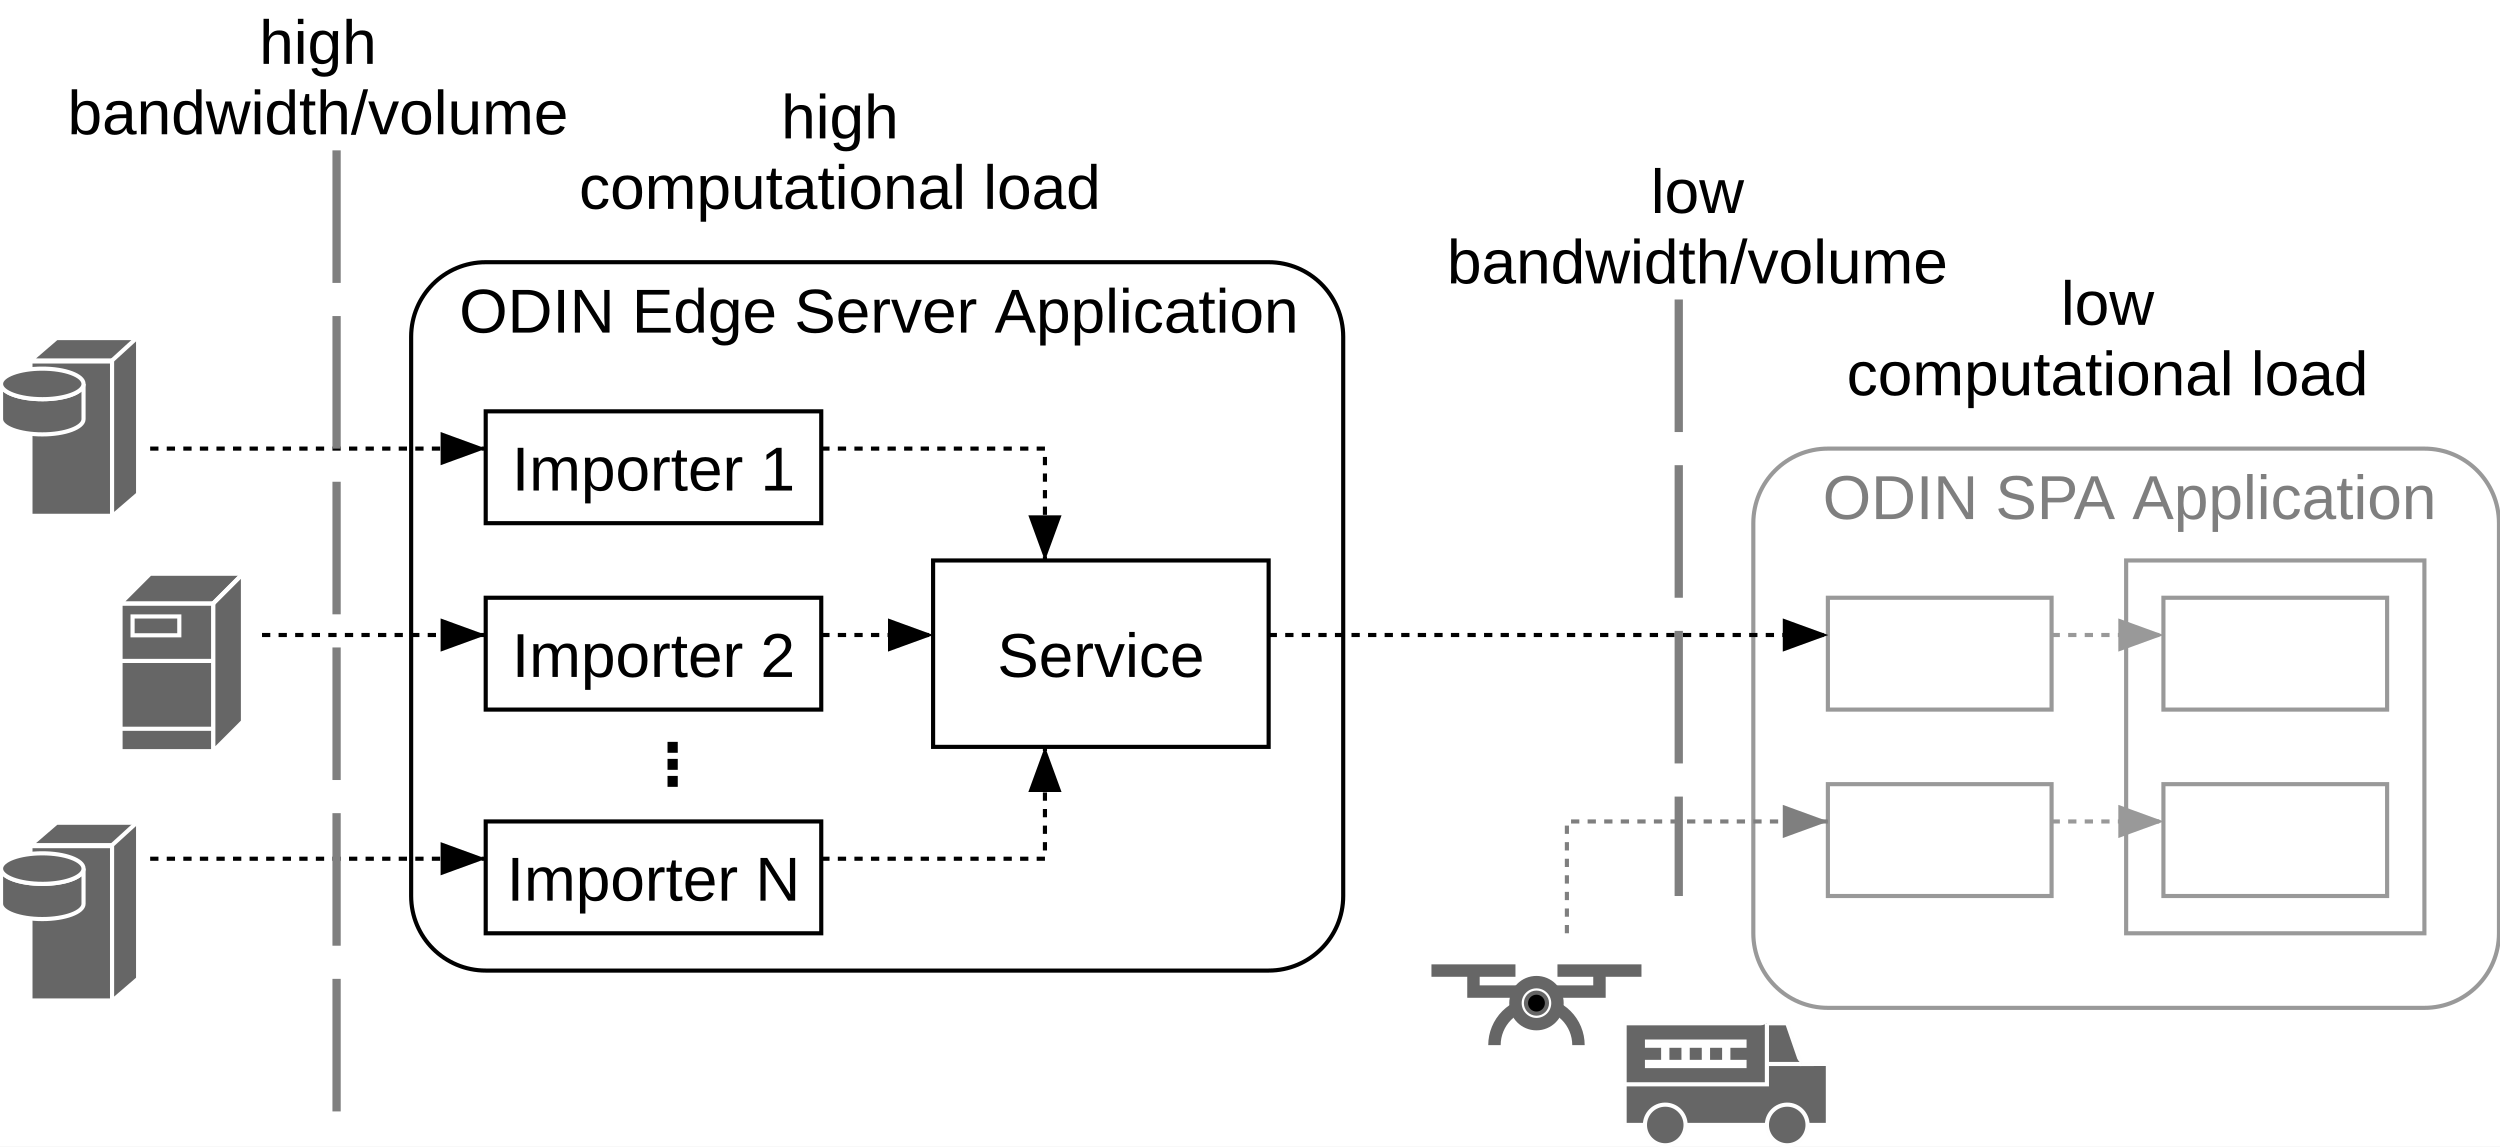
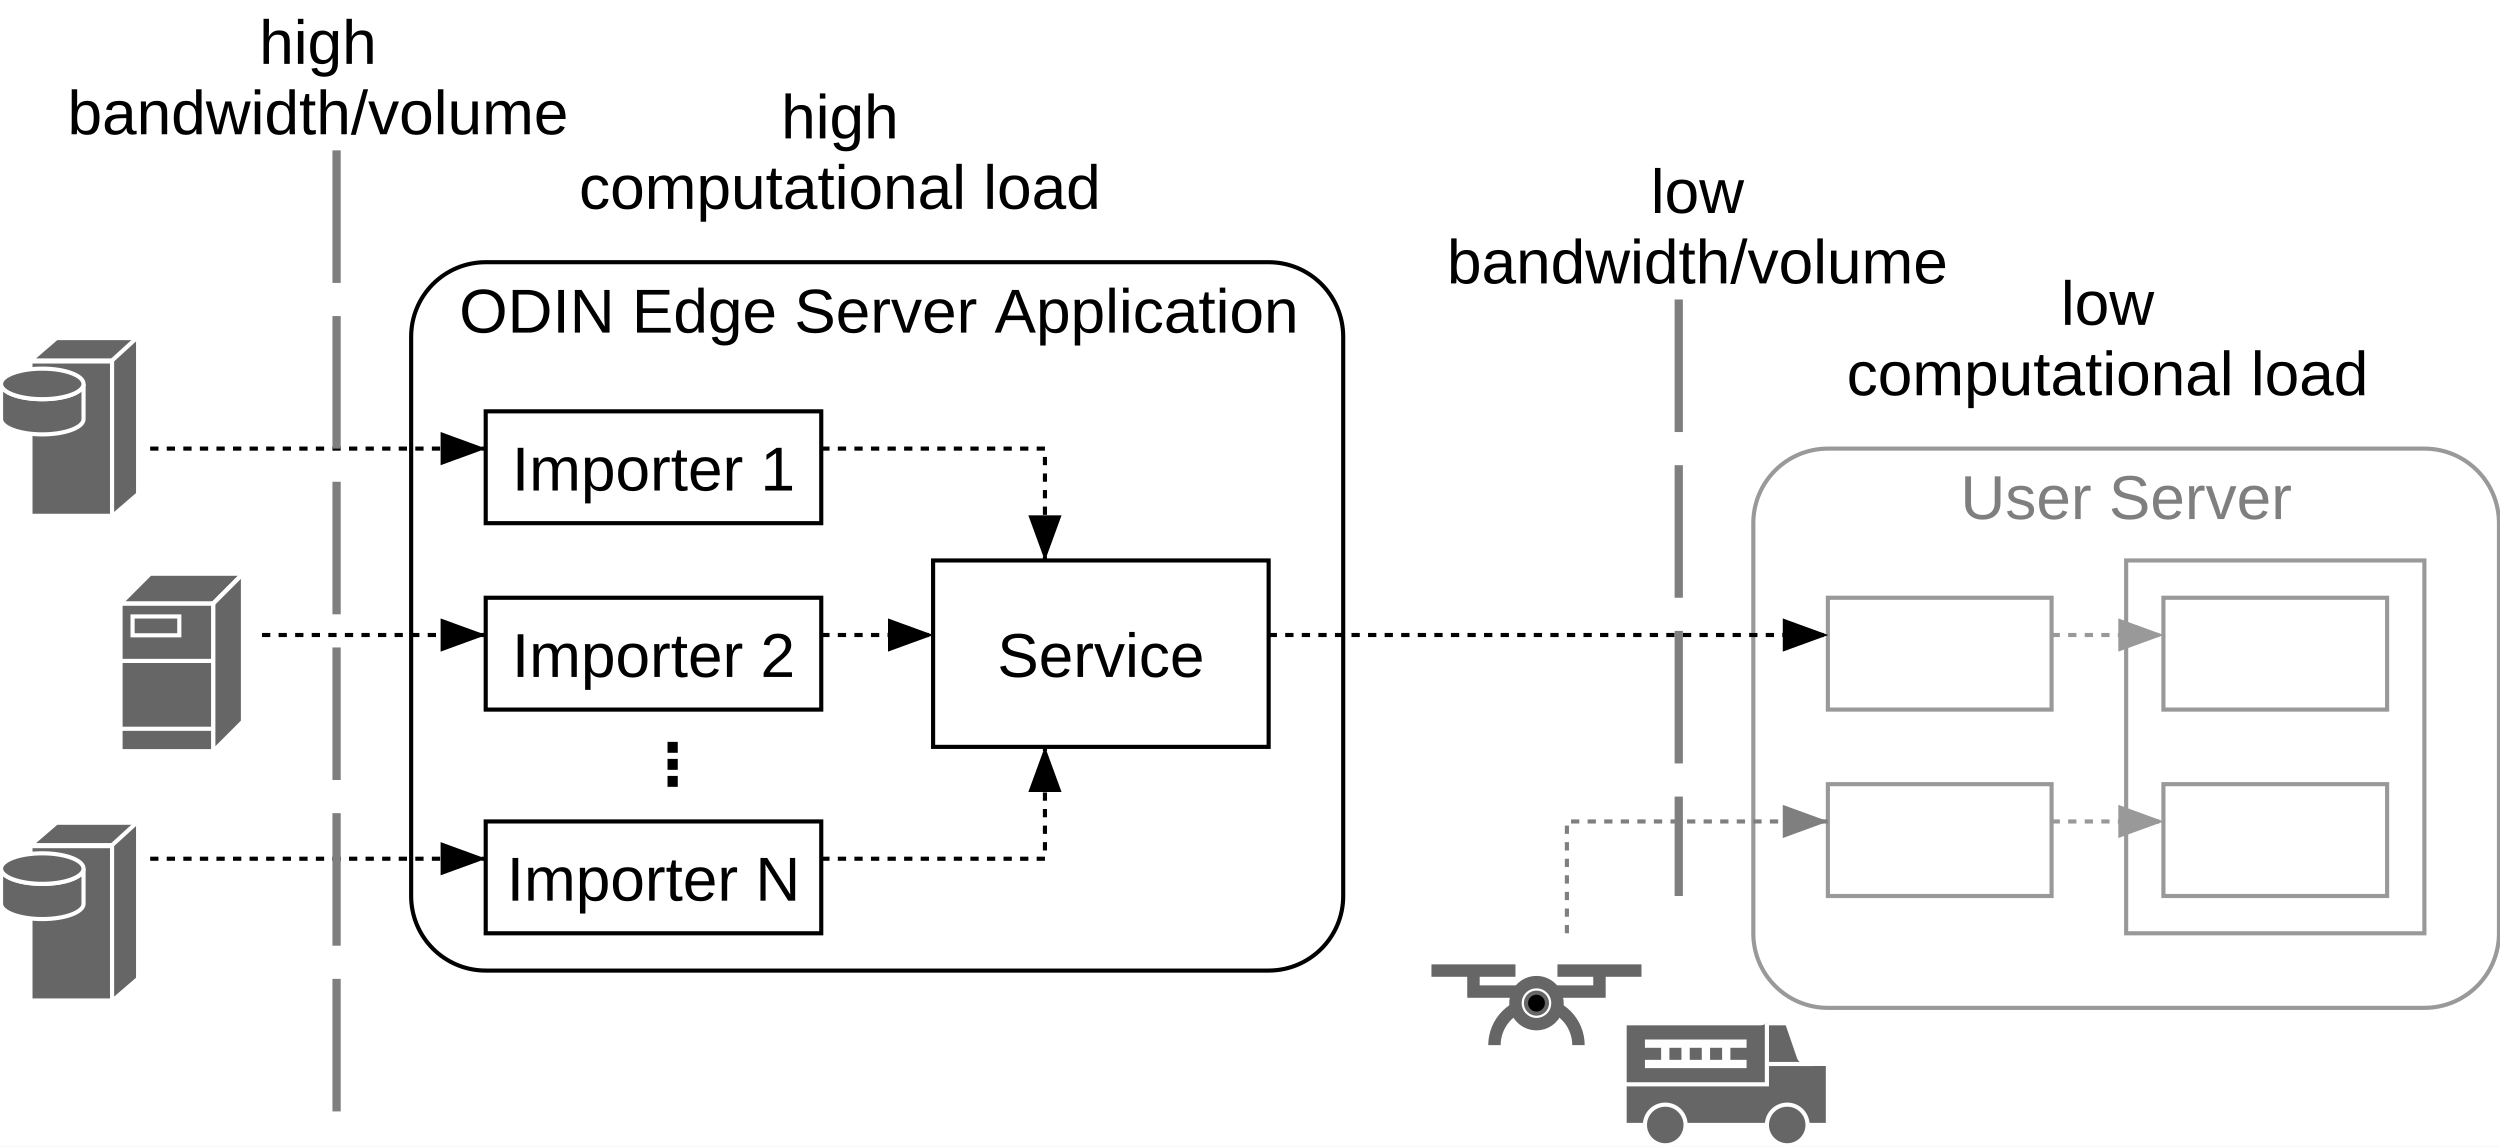
<svg xmlns="http://www.w3.org/2000/svg" viewBox="0 0 604 277" width="100%" height="100%" version="1.1">
  <defs>
    <clipPath id="clip_0">
      <path d="M 0 0 l 604,0 l 0,277 l -604,0 z M187.5 126 C187.5 125.175 188.175 124.5 189 124.5 C189.825 124.5 190.5 125.175 190.5 126 C190.5 126.825 189.825 127.5 189 127.5 C188.175 127.5 187.5 126.825 187.5 126 Z " clip-rule="nonzero" />
    </clipPath>
    <clipPath id="clip_1">
      <path d="M 0 0 l 604,0 l 0,277 l -604,0 z M187.5 171 C187.5 170.175 188.175 169.5 189 169.5 C189.825 169.5 190.5 170.175 190.5 171 C190.5 171.825 189.825 172.5 189 172.5 C188.175 172.5 187.5 171.825 187.5 171 Z " clip-rule="nonzero" />
    </clipPath>
    <clipPath id="clip_2">
      <path d="M 0 0 l 604,0 l 0,277 l -604,0 z M187.5 225 C187.5 224.175 188.175 223.5 189 223.5 C189.825 223.5 190.5 224.175 190.5 225 C190.5 225.825 189.825 226.5 189 226.5 C188.175 226.5 187.5 225.825 187.5 225 Z " clip-rule="nonzero" />
    </clipPath>
    <clipPath id="clip_3">
      <path d="M 0 0 l 604,0 l 0,277 l -604,0 z M295.5 171 C295.5 170.175 296.175 169.5 297 169.5 C297.825 169.5 298.5 170.175 298.5 171 C298.5 171.825 297.825 172.5 297 172.5 C296.175 172.5 295.5 171.825 295.5 171 Z " clip-rule="nonzero" />
    </clipPath>
    <clipPath id="clip_4">
      <path d="M 0 0 l 604,0 l 0,277 l -604,0 z M322.5 153 C322.5 152.175 323.175 151.5 324 151.5 C324.825 151.5 325.5 152.175 325.5 153 C325.5 153.825 324.825 154.5 324 154.5 C323.175 154.5 322.5 153.825 322.5 153 Z " clip-rule="nonzero" />
    </clipPath>
    <clipPath id="clip_5">
      <path d="M 0 0 l 604,0 l 0,277 l -604,0 z M322.5 198 C322.5 197.175 323.175 196.5 324 196.5 C324.825 196.5 325.5 197.175 325.5 198 C325.5 198.825 324.825 199.5 324 199.5 C323.175 199.5 322.5 198.825 322.5 198 Z " clip-rule="nonzero" />
    </clipPath>
    <clipPath id="clip_6">
      <path d="M 0 0 l 604,0 l 0,277 l -604,0 z M511.5 171 C511.5 170.175 512.175 169.5 513 169.5 C513.825 169.5 514.5 170.175 514.5 171 C514.5 171.825 513.825 172.5 513 172.5 C512.175 172.5 511.5 171.825 511.5 171 Z " clip-rule="nonzero" />
    </clipPath>
    <clipPath id="clip_7">
      <path d="M 0 0 l 604,0 l 0,277 l -604,0 z M511.5 216 C511.5 215.175 512.175 214.5 513 214.5 C513.825 214.5 514.5 215.175 514.5 216 C514.5 216.825 513.825 217.5 513 217.5 C512.175 217.5 511.5 216.825 511.5 216 Z " clip-rule="nonzero" />
    </clipPath>
    <clipPath id="clip_8">
      <path d="M 0 0 l 604,0 l 0,277 l -604,0 z M592.5 171 C592.5 170.175 593.175 169.5 594 169.5 C594.825 169.5 595.5 170.175 595.5 171 C595.5 171.825 594.825 172.5 594 172.5 C593.175 172.5 592.5 171.825 592.5 171 Z " clip-rule="nonzero" />
    </clipPath>
    <clipPath id="clip_9">
      <path d="M 0 0 l 604,0 l 0,277 l -604,0 z M592.5 216 C592.5 215.175 593.175 214.5 594 214.5 C594.825 214.5 595.5 215.175 595.5 216 C595.5 216.825 594.825 217.5 594 217.5 C593.175 217.5 592.5 216.825 592.5 216 Z " clip-rule="nonzero" />
    </clipPath>
  </defs>
  <rect x="0" y="0" width="604" height="277" fill="#FFFFFF" fill-opacity="1" />
  <rect x="495" y="126" width="180" height="135" rx="18" ry="18" fill="none" stroke="#999999" stroke-width="1" stroke-linecap="butt" stroke-linejoin="miter" stroke-dasharray="" transform="matrix(1.000829 0 0 1.000829 -71.80944 -17.71895)" />
-   <text x="511.769" y="143" font-size="15" fill="#7F7F7F" fill-opacity="1" font-family="Arial" font-weight="normal" font-style="normal" transform="matrix(1.000829 0 0 1.000829 -71.80944 -17.71895)">ODIN SPA Application</text>
+   <text x="544.991" y="143" font-size="15" fill="#7F7F7F" fill-opacity="1" font-family="Arial" font-weight="normal" font-style="normal" transform="matrix(1.000829 0 0 1.000829 -71.80944 -17.71895)">User Server</text>
  <rect x="171" y="81" width="225" height="171" rx="18" ry="18" fill="none" stroke="#000000" stroke-width="1" stroke-linecap="butt" stroke-linejoin="miter" stroke-dasharray="" transform="matrix(1.000829 0 0 1.000829 -71.80944 -17.71895)" />
  <text x="182.616" y="98" font-size="15" fill="#000000" fill-opacity="1" font-family="Arial" font-weight="normal" font-style="normal" transform="matrix(1.000829 0 0 1.000829 -71.80944 -17.71895)">ODIN Edge Server Application</text>
  <path d="M123.245 163.349 L100.846 163.349 L100.846 199.037 L123.245 199.037" fill="#666666" fill-opacity="1" transform="matrix(1.000829 0 0 1.000829 -71.80944 -17.71895)" />
  <path d="M123.245 163.349 L100.846 163.349 L100.846 199.037 L123.245 199.037" fill="none" stroke="#FFFFFF" stroke-width="1" stroke-linecap="butt" stroke-linejoin="miter" stroke-dasharray="" transform="matrix(1.000829 0 0 1.000829 -71.80944 -17.71895)" />
  <path d="M123.245 163.349 L100.846 163.349 L100.846 199.037 L123.245 199.037" fill="#666666" fill-opacity="1" transform="matrix(1.000829 0 0 1.000829 -71.80944 -17.71895)" />
  <path d="M123.245 163.349 L100.846 163.349 L100.846 199.037 L123.245 199.037" fill="none" stroke="#FFFFFF" stroke-width="1" stroke-linecap="butt" stroke-linejoin="miter" stroke-dasharray="" transform="matrix(1.000829 0 0 1.000829 -71.80944 -17.71895)" />
  <path d="M123.245 199.037 L130.399 191.878 L130.399 156.195 L107.999 156.195 L100.846 163.349 L123.245 163.349 Z " fill="#666666" fill-opacity="1" transform="matrix(1.000829 0 0 1.000829 -71.80944 -17.71895)" />
  <path d="M123.245 199.037 L130.399 191.878 L130.399 156.195 L107.999 156.195 L100.846 163.349 L123.245 163.349 Z " fill="none" stroke="#FFFFFF" stroke-width="1" stroke-linecap="butt" stroke-linejoin="miter" stroke-dasharray="" transform="matrix(1.000829 0 0 1.000829 -71.80944 -17.71895)" />
  <path d="M123.245 199.037 L130.399 191.878 L130.399 156.195 L107.999 156.195 L100.846 163.349 L123.245 163.349 Z " fill="#666666" fill-opacity="1" transform="matrix(1.000829 0 0 1.000829 -71.80944 -17.71895)" />
  <path d="M123.245 199.037 L130.399 191.878 L130.399 156.195 L107.999 156.195 L100.846 163.349 L123.245 163.349 Z " fill="none" stroke="#FFFFFF" stroke-width="1" stroke-linecap="butt" stroke-linejoin="miter" stroke-dasharray="" transform="matrix(1.000829 0 0 1.000829 -71.80944 -17.71895)" />
  <line x1="123.245" y1="163.349" x2="130.399" y2="156.195" stroke="#FFFFFF" stroke-width="1" stroke-linecap="butt" stroke-linejoin="miter" stroke-dasharray="" transform="matrix(1.000829 0 0 1.000829 -71.80944 -17.71895)" />
  <line x1="123.245" y1="163.349" x2="130.399" y2="156.195" stroke="#FFFFFF" stroke-width="1" stroke-linecap="butt" stroke-linejoin="miter" stroke-dasharray="" transform="matrix(1.000829 0 0 1.000829 -71.80944 -17.71895)" />
  <line x1="101.204" y1="177.253" x2="123.041" y2="177.253" stroke="#FFFFFF" stroke-width="1" stroke-linecap="butt" stroke-linejoin="miter" stroke-dasharray="" transform="matrix(1.000829 0 0 1.000829 -71.80944 -17.71895)" />
  <line x1="101.204" y1="193.629" x2="123.041" y2="193.629" stroke="#FFFFFF" stroke-width="1" stroke-linecap="butt" stroke-linejoin="miter" stroke-dasharray="" transform="matrix(1.000829 0 0 1.000829 -71.80944 -17.71895)" />
  <line x1="106.299" y1="168.882" x2="112.668" y2="168.882" stroke="#FFFFFF" stroke-width="1" stroke-linecap="butt" stroke-linejoin="miter" stroke-dasharray="" transform="matrix(1.000829 0 0 1.000829 -71.80944 -17.71895)" />
  <path d="M103.752 171.066 L115.034 171.066 L115.034 166.517 L103.752 166.517 Z " fill="#666666" fill-opacity="1" transform="matrix(1.000829 0 0 1.000829 -71.80944 -17.71895)" />
  <path d="M103.752 171.066 L115.034 171.066 L115.034 166.517 L103.752 166.517 Z " fill="none" stroke="#FFFFFF" stroke-width="1" stroke-linecap="butt" stroke-linejoin="miter" stroke-dasharray="" transform="matrix(1.000829 0 0 1.000829 -71.80944 -17.71895)" />
  <path d="M98.789 104.96 L79.098 104.96 L79.098 142.225 L98.789 142.225" fill="#666666" fill-opacity="1" transform="matrix(1.000829 0 0 1.000829 -71.80944 -17.71895)" />
  <path d="M98.789 104.96 L79.098 104.96 L79.098 142.225 L98.789 142.225" fill="none" stroke="#FFFFFF" stroke-width="1" stroke-linecap="butt" stroke-linejoin="miter" stroke-dasharray="" transform="matrix(1.000829 0 0 1.000829 -71.80944 -17.71895)" />
  <path d="M98.802 142.371 L105.09 136.958 L105.09 99.307 L85.399 99.307 L79.11 104.72 L98.802 104.72 Z " fill="#666666" fill-opacity="1" transform="matrix(1.000829 0 0 1.000829 -71.80944 -17.71895)" />
  <path d="M98.802 142.371 L105.09 136.958 L105.09 99.307 L85.399 99.307 L79.11 104.72 L98.802 104.72 Z " fill="none" stroke="#FFFFFF" stroke-width="1" stroke-linecap="butt" stroke-linejoin="miter" stroke-dasharray="" transform="matrix(1.000829 0 0 1.000829 -71.80944 -17.71895)" />
  <line x1="98.802" y1="104.72" x2="105.072" y2="99" stroke="#FFFFFF" stroke-width="1" stroke-linecap="butt" stroke-linejoin="miter" stroke-dasharray="" transform="matrix(1.000829 0 0 1.000829 -71.80944 -17.71895)" />
  <path d="M90.721 125.303 L90.721 123.863 L80.803 123.863 L80.803 125.303 Z " fill="#666666" fill-opacity="1" transform="matrix(1.000829 0 0 1.000829 -71.80944 -17.71895)" />
  <path d="M90.721 128.279 L90.721 126.839 L80.803 126.839 L80.803 128.279 Z " fill="#666666" fill-opacity="1" transform="matrix(1.000829 0 0 1.000829 -71.80944 -17.71895)" />
  <path d="M90.721 131.268 L90.721 129.828 L80.803 129.828 L80.803 131.268 Z " fill="#666666" fill-opacity="1" transform="matrix(1.000829 0 0 1.000829 -71.80944 -17.71895)" />
  <path d="M80.803 131.268 L90.721 131.268 L90.721 129.828 L80.803 129.828 Z " fill="#666666" fill-opacity="1" transform="matrix(1.000829 0 0 1.000829 -71.80944 -17.71895)" />
  <path d="M80.803 131.268 L90.721 131.268 L90.721 129.828 L80.803 129.828 Z " fill="none" transform="matrix(1.000829 0 0 1.000829 -71.80944 -17.71895)" />
  <path d="M90.721 134.253 L90.721 132.813 L80.803 132.813 L80.803 134.253 Z " fill="#666666" fill-opacity="1" transform="matrix(1.000829 0 0 1.000829 -71.80944 -17.71895)" />
  <path d="M80.803 134.253 L90.721 134.253 L90.721 132.813 L80.803 132.813 Z " fill="#666666" fill-opacity="1" transform="matrix(1.000829 0 0 1.000829 -71.80944 -17.71895)" />
  <path d="M80.803 134.253 L90.721 134.253 L90.721 132.813 L80.803 132.813 Z " fill="none" transform="matrix(1.000829 0 0 1.000829 -71.80944 -17.71895)" />
  <path d="M90.721 137.236 L90.721 135.797 L80.803 135.797 L80.803 137.236 Z " fill="#666666" fill-opacity="1" transform="matrix(1.000829 0 0 1.000829 -71.80944 -17.71895)" />
  <path d="M90.721 140.221 L90.721 138.781 L80.803 138.781 L80.803 140.221 Z " fill="#666666" fill-opacity="1" transform="matrix(1.000829 0 0 1.000829 -71.80944 -17.71895)" />
  <path d="M80.803 128.17 L90.721 128.17 L90.721 126.73 L80.803 126.73 Z " fill="#666666" fill-opacity="1" transform="matrix(1.000829 0 0 1.000829 -71.80944 -17.71895)" />
  <path d="M80.803 128.17 L90.721 128.17 L90.721 126.73 L80.803 126.73 Z " fill="none" transform="matrix(1.000829 0 0 1.000829 -71.80944 -17.71895)" />
  <path d="M91.916 110.382 L91.903 110.571 L91.865 110.759 L91.801 110.944 L91.714 111.124 L91.602 111.303 L91.468 111.477 L91.311 111.649 L91.133 111.817 L90.933 111.979 L90.713 112.139 L90.474 112.293 L90.215 112.442 L89.938 112.587 L89.642 112.726 L89.328 112.859 L88.998 112.987 L88.653 113.109 L88.292 113.225 L87.916 113.334 L87.525 113.438 L87.121 113.533 L86.704 113.622 L86.275 113.703 L85.834 113.777 L85.382 113.844 L84.919 113.901 L84.446 113.951 L83.964 113.992 L83.474 114.024 L82.976 114.047 L82.47 114.061 L81.958 114.066 C76.459 114.066 72 112.417 72 110.382 L72 118.88 C72 120.91 76.459 122.565 81.958 122.565 C87.456 122.565 91.916 120.91 91.916 118.88 Z " fill="#666666" fill-opacity="1" transform="matrix(1.000829 0 0 1.000829 -71.80944 -17.71895)" />
  <path d="M91.916 110.382 L91.903 110.571 L91.865 110.759 L91.801 110.944 L91.714 111.124 L91.602 111.303 L91.468 111.477 L91.311 111.649 L91.133 111.817 L90.933 111.979 L90.713 112.139 L90.474 112.293 L90.215 112.442 L89.938 112.587 L89.642 112.726 L89.328 112.859 L88.998 112.987 L88.653 113.109 L88.292 113.225 L87.916 113.334 L87.525 113.438 L87.121 113.533 L86.704 113.622 L86.275 113.703 L85.834 113.777 L85.382 113.844 L84.919 113.901 L84.446 113.951 L83.964 113.992 L83.474 114.024 L82.976 114.047 L82.47 114.061 L81.958 114.066 C76.459 114.066 72 112.417 72 110.382 L72 118.88 C72 120.91 76.459 122.565 81.958 122.565 C87.456 122.565 91.916 120.91 91.916 118.88 Z " fill="#666666" fill-opacity="1" transform="matrix(1.000829 0 0 1.000829 -71.80944 -17.71895)" />
  <path d="M91.916 110.382 L91.903 110.571 L91.865 110.759 L91.801 110.944 L91.714 111.124 L91.602 111.303 L91.468 111.477 L91.311 111.649 L91.133 111.817 L90.933 111.979 L90.713 112.139 L90.474 112.293 L90.215 112.442 L89.938 112.587 L89.642 112.726 L89.328 112.859 L88.998 112.987 L88.653 113.109 L88.292 113.225 L87.916 113.334 L87.525 113.438 L87.121 113.533 L86.704 113.622 L86.275 113.703 L85.834 113.777 L85.382 113.844 L84.919 113.901 L84.446 113.951 L83.964 113.992 L83.474 114.024 L82.976 114.047 L82.47 114.061 L81.958 114.066 C76.459 114.066 72 112.417 72 110.382 L72 118.88 C72 120.91 76.459 122.565 81.958 122.565 C87.456 122.565 91.916 120.91 91.916 118.88 Z " fill="none" stroke="#FFFFFF" stroke-width="1" stroke-linecap="butt" stroke-linejoin="miter" stroke-dasharray="" transform="matrix(1.000829 0 0 1.000829 -71.80944 -17.71895)" />
  <path d="M81.958 114.066 L82.47 114.061 L82.976 114.047 L83.474 114.024 L83.964 113.992 L84.446 113.951 L84.919 113.901 L85.382 113.844 L85.834 113.777 L86.275 113.703 L86.704 113.622 L87.121 113.533 L87.525 113.438 L87.916 113.334 L88.292 113.225 L88.653 113.109 L88.998 112.987 L89.328 112.859 L89.642 112.726 L89.938 112.587 L90.215 112.442 L90.474 112.293 L90.713 112.139 L90.933 111.979 L91.133 111.817 L91.311 111.649 L91.468 111.477 L91.602 111.303 L91.714 111.124 L91.801 110.944 L91.865 110.759 L91.903 110.571 L91.916 110.382 C91.916 108.343 87.456 106.694 81.958 106.694 C76.459 106.694 72 108.343 72 110.382 C72 112.417 76.459 114.066 81.958 114.066 Z " fill="#666666" fill-opacity="1" transform="matrix(1.000829 0 0 1.000829 -71.80944 -17.71895)" />
  <path d="M81.958 114.066 L82.47 114.061 L82.976 114.047 L83.474 114.024 L83.964 113.992 L84.446 113.951 L84.919 113.901 L85.382 113.844 L85.834 113.777 L86.275 113.703 L86.704 113.622 L87.121 113.533 L87.525 113.438 L87.916 113.334 L88.292 113.225 L88.653 113.109 L88.998 112.987 L89.328 112.859 L89.642 112.726 L89.938 112.587 L90.215 112.442 L90.474 112.293 L90.713 112.139 L90.933 111.979 L91.133 111.817 L91.311 111.649 L91.468 111.477 L91.602 111.303 L91.714 111.124 L91.801 110.944 L91.865 110.759 L91.903 110.571 L91.916 110.382 C91.916 108.343 87.456 106.694 81.958 106.694 C76.459 106.694 72 108.343 72 110.382 C72 112.417 76.459 114.066 81.958 114.066 Z " fill="#666666" fill-opacity="1" transform="matrix(1.000829 0 0 1.000829 -71.80944 -17.71895)" />
  <path d="M81.958 114.066 L82.47 114.061 L82.976 114.047 L83.474 114.024 L83.964 113.992 L84.446 113.951 L84.919 113.901 L85.382 113.844 L85.834 113.777 L86.275 113.703 L86.704 113.622 L87.121 113.533 L87.525 113.438 L87.916 113.334 L88.292 113.225 L88.653 113.109 L88.998 112.987 L89.328 112.859 L89.642 112.726 L89.938 112.587 L90.215 112.442 L90.474 112.293 L90.713 112.139 L90.933 111.979 L91.133 111.817 L91.311 111.649 L91.468 111.477 L91.602 111.303 L91.714 111.124 L91.801 110.944 L91.865 110.759 L91.903 110.571 L91.916 110.382 C91.916 108.343 87.456 106.694 81.958 106.694 C76.459 106.694 72 108.343 72 110.382 C72 112.417 76.459 114.066 81.958 114.066 Z " fill="none" stroke="#FFFFFF" stroke-width="1" stroke-linecap="butt" stroke-linejoin="miter" stroke-dasharray="" transform="matrix(1.000829 0 0 1.000829 -71.80944 -17.71895)" />
  <path d="M80.79 137.232 L90.708 137.232 L90.708 135.792 L80.79 135.792 Z " fill="#666666" fill-opacity="1" transform="matrix(1.000829 0 0 1.000829 -71.80944 -17.71895)" />
  <path d="M80.79 137.232 L90.708 137.232 L90.708 135.792 L80.79 135.792 Z " fill="none" transform="matrix(1.000829 0 0 1.000829 -71.80944 -17.71895)" />
  <path d="M98.789 221.96 L79.098 221.96 L79.098 259.225 L98.789 259.225" fill="#666666" fill-opacity="1" transform="matrix(1.000829 0 0 1.000829 -71.80944 -17.71895)" />
  <path d="M98.789 221.96 L79.098 221.96 L79.098 259.225 L98.789 259.225" fill="none" stroke="#FFFFFF" stroke-width="1" stroke-linecap="butt" stroke-linejoin="miter" stroke-dasharray="" transform="matrix(1.000829 0 0 1.000829 -71.80944 -17.71895)" />
  <path d="M98.802 259.371 L105.09 253.958 L105.09 216.307 L85.399 216.307 L79.11 221.72 L98.802 221.72 Z " fill="#666666" fill-opacity="1" transform="matrix(1.000829 0 0 1.000829 -71.80944 -17.71895)" />
  <path d="M98.802 259.371 L105.09 253.958 L105.09 216.307 L85.399 216.307 L79.11 221.72 L98.802 221.72 Z " fill="none" stroke="#FFFFFF" stroke-width="1" stroke-linecap="butt" stroke-linejoin="miter" stroke-dasharray="" transform="matrix(1.000829 0 0 1.000829 -71.80944 -17.71895)" />
  <line x1="98.802" y1="221.72" x2="105.072" y2="216" stroke="#FFFFFF" stroke-width="1" stroke-linecap="butt" stroke-linejoin="miter" stroke-dasharray="" transform="matrix(1.000829 0 0 1.000829 -71.80944 -17.71895)" />
  <path d="M90.721 242.303 L90.721 240.863 L80.803 240.863 L80.803 242.303 Z " fill="#666666" fill-opacity="1" transform="matrix(1.000829 0 0 1.000829 -71.80944 -17.71895)" />
  <path d="M90.721 245.279 L90.721 243.839 L80.803 243.839 L80.803 245.279 Z " fill="#666666" fill-opacity="1" transform="matrix(1.000829 0 0 1.000829 -71.80944 -17.71895)" />
  <path d="M90.721 248.268 L90.721 246.828 L80.803 246.828 L80.803 248.268 Z " fill="#666666" fill-opacity="1" transform="matrix(1.000829 0 0 1.000829 -71.80944 -17.71895)" />
  <path d="M80.803 248.268 L90.721 248.268 L90.721 246.828 L80.803 246.828 Z " fill="#666666" fill-opacity="1" transform="matrix(1.000829 0 0 1.000829 -71.80944 -17.71895)" />
  <path d="M80.803 248.268 L90.721 248.268 L90.721 246.828 L80.803 246.828 Z " fill="none" transform="matrix(1.000829 0 0 1.000829 -71.80944 -17.71895)" />
  <path d="M90.721 251.253 L90.721 249.813 L80.803 249.813 L80.803 251.253 Z " fill="#666666" fill-opacity="1" transform="matrix(1.000829 0 0 1.000829 -71.80944 -17.71895)" />
  <path d="M80.803 251.253 L90.721 251.253 L90.721 249.813 L80.803 249.813 Z " fill="#666666" fill-opacity="1" transform="matrix(1.000829 0 0 1.000829 -71.80944 -17.71895)" />
  <path d="M80.803 251.253 L90.721 251.253 L90.721 249.813 L80.803 249.813 Z " fill="none" transform="matrix(1.000829 0 0 1.000829 -71.80944 -17.71895)" />
  <path d="M90.721 254.236 L90.721 252.797 L80.803 252.797 L80.803 254.236 Z " fill="#666666" fill-opacity="1" transform="matrix(1.000829 0 0 1.000829 -71.80944 -17.71895)" />
  <path d="M90.721 257.221 L90.721 255.781 L80.803 255.781 L80.803 257.221 Z " fill="#666666" fill-opacity="1" transform="matrix(1.000829 0 0 1.000829 -71.80944 -17.71895)" />
  <path d="M80.803 245.17 L90.721 245.17 L90.721 243.73 L80.803 243.73 Z " fill="#666666" fill-opacity="1" transform="matrix(1.000829 0 0 1.000829 -71.80944 -17.71895)" />
  <path d="M80.803 245.17 L90.721 245.17 L90.721 243.73 L80.803 243.73 Z " fill="none" transform="matrix(1.000829 0 0 1.000829 -71.80944 -17.71895)" />
  <path d="M91.916 227.382 L91.903 227.571 L91.865 227.759 L91.801 227.944 L91.714 228.124 L91.602 228.303 L91.468 228.477 L91.311 228.649 L91.133 228.817 L90.933 228.979 L90.713 229.139 L90.474 229.292 L90.215 229.442 L89.938 229.587 L89.642 229.726 L89.328 229.859 L88.998 229.987 L88.653 230.109 L88.292 230.225 L87.916 230.334 L87.525 230.438 L87.121 230.533 L86.704 230.622 L86.275 230.703 L85.834 230.777 L85.382 230.844 L84.919 230.901 L84.446 230.951 L83.964 230.992 L83.474 231.024 L82.976 231.047 L82.47 231.061 L81.958 231.066 C76.459 231.066 72 229.417 72 227.382 L72 235.88 C72 237.91 76.459 239.565 81.958 239.565 C87.456 239.565 91.916 237.91 91.916 235.88 Z " fill="#666666" fill-opacity="1" transform="matrix(1.000829 0 0 1.000829 -71.80944 -17.71895)" />
  <path d="M91.916 227.382 L91.903 227.571 L91.865 227.759 L91.801 227.944 L91.714 228.124 L91.602 228.303 L91.468 228.477 L91.311 228.649 L91.133 228.817 L90.933 228.979 L90.713 229.139 L90.474 229.292 L90.215 229.442 L89.938 229.587 L89.642 229.726 L89.328 229.859 L88.998 229.987 L88.653 230.109 L88.292 230.225 L87.916 230.334 L87.525 230.438 L87.121 230.533 L86.704 230.622 L86.275 230.703 L85.834 230.777 L85.382 230.844 L84.919 230.901 L84.446 230.951 L83.964 230.992 L83.474 231.024 L82.976 231.047 L82.47 231.061 L81.958 231.066 C76.459 231.066 72 229.417 72 227.382 L72 235.88 C72 237.91 76.459 239.565 81.958 239.565 C87.456 239.565 91.916 237.91 91.916 235.88 Z " fill="#666666" fill-opacity="1" transform="matrix(1.000829 0 0 1.000829 -71.80944 -17.71895)" />
  <path d="M91.916 227.382 L91.903 227.571 L91.865 227.759 L91.801 227.944 L91.714 228.124 L91.602 228.303 L91.468 228.477 L91.311 228.649 L91.133 228.817 L90.933 228.979 L90.713 229.139 L90.474 229.292 L90.215 229.442 L89.938 229.587 L89.642 229.726 L89.328 229.859 L88.998 229.987 L88.653 230.109 L88.292 230.225 L87.916 230.334 L87.525 230.438 L87.121 230.533 L86.704 230.622 L86.275 230.703 L85.834 230.777 L85.382 230.844 L84.919 230.901 L84.446 230.951 L83.964 230.992 L83.474 231.024 L82.976 231.047 L82.47 231.061 L81.958 231.066 C76.459 231.066 72 229.417 72 227.382 L72 235.88 C72 237.91 76.459 239.565 81.958 239.565 C87.456 239.565 91.916 237.91 91.916 235.88 Z " fill="none" stroke="#FFFFFF" stroke-width="1" stroke-linecap="butt" stroke-linejoin="miter" stroke-dasharray="" transform="matrix(1.000829 0 0 1.000829 -71.80944 -17.71895)" />
  <path d="M81.958 231.066 L82.47 231.061 L82.976 231.047 L83.474 231.024 L83.964 230.992 L84.446 230.951 L84.919 230.901 L85.382 230.844 L85.834 230.777 L86.275 230.703 L86.704 230.622 L87.121 230.533 L87.525 230.438 L87.916 230.334 L88.292 230.225 L88.653 230.109 L88.998 229.987 L89.328 229.859 L89.642 229.726 L89.938 229.587 L90.215 229.442 L90.474 229.292 L90.713 229.139 L90.933 228.979 L91.133 228.817 L91.311 228.649 L91.468 228.477 L91.602 228.303 L91.714 228.124 L91.801 227.944 L91.865 227.759 L91.903 227.571 L91.916 227.382 C91.916 225.343 87.456 223.694 81.958 223.694 C76.459 223.694 72 225.343 72 227.382 C72 229.417 76.459 231.066 81.958 231.066 Z " fill="#666666" fill-opacity="1" transform="matrix(1.000829 0 0 1.000829 -71.80944 -17.71895)" />
  <path d="M81.958 231.066 L82.47 231.061 L82.976 231.047 L83.474 231.024 L83.964 230.992 L84.446 230.951 L84.919 230.901 L85.382 230.844 L85.834 230.777 L86.275 230.703 L86.704 230.622 L87.121 230.533 L87.525 230.438 L87.916 230.334 L88.292 230.225 L88.653 230.109 L88.998 229.987 L89.328 229.859 L89.642 229.726 L89.938 229.587 L90.215 229.442 L90.474 229.292 L90.713 229.139 L90.933 228.979 L91.133 228.817 L91.311 228.649 L91.468 228.477 L91.602 228.303 L91.714 228.124 L91.801 227.944 L91.865 227.759 L91.903 227.571 L91.916 227.382 C91.916 225.343 87.456 223.694 81.958 223.694 C76.459 223.694 72 225.343 72 227.382 C72 229.417 76.459 231.066 81.958 231.066 Z " fill="#666666" fill-opacity="1" transform="matrix(1.000829 0 0 1.000829 -71.80944 -17.71895)" />
  <path d="M81.958 231.066 L82.47 231.061 L82.976 231.047 L83.474 231.024 L83.964 230.992 L84.446 230.951 L84.919 230.901 L85.382 230.844 L85.834 230.777 L86.275 230.703 L86.704 230.622 L87.121 230.533 L87.525 230.438 L87.916 230.334 L88.292 230.225 L88.653 230.109 L88.998 229.987 L89.328 229.859 L89.642 229.726 L89.938 229.587 L90.215 229.442 L90.474 229.292 L90.713 229.139 L90.933 228.979 L91.133 228.817 L91.311 228.649 L91.468 228.477 L91.602 228.303 L91.714 228.124 L91.801 227.944 L91.865 227.759 L91.903 227.571 L91.916 227.382 C91.916 225.343 87.456 223.694 81.958 223.694 C76.459 223.694 72 225.343 72 227.382 C72 229.417 76.459 231.066 81.958 231.066 Z " fill="none" stroke="#FFFFFF" stroke-width="1" stroke-linecap="butt" stroke-linejoin="miter" stroke-dasharray="" transform="matrix(1.000829 0 0 1.000829 -71.80944 -17.71895)" />
  <path d="M80.79 254.232 L90.708 254.232 L90.708 252.792 L80.79 252.792 Z " fill="#666666" fill-opacity="1" transform="matrix(1.000829 0 0 1.000829 -71.80944 -17.71895)" />
  <path d="M80.79 254.232 L90.708 254.232 L90.708 252.792 L80.79 252.792 Z " fill="none" transform="matrix(1.000829 0 0 1.000829 -71.80944 -17.71895)" />
  <path d="M463.93 264.726 L503.186 264.726 L506.568 274.55 L513 274.539 L513 289.26 L463.93 289.26 Z " fill="#666666" fill-opacity="1" transform="matrix(1.000829 0 0 1.000829 -71.80944 -17.71895)" />
  <path d="M463.93 264.726 L503.186 264.726 L506.568 274.55 L513 274.539 L513 289.26 L463.93 289.26 Z " fill="none" stroke="#FEFEFE" stroke-width="1" stroke-linecap="butt" stroke-linejoin="miter" stroke-dasharray="" transform="matrix(1.000829 0 0 1.000829 -71.80944 -17.71895)" />
  <path d="M498.279 264.818 L498.279 274.55 L506.568 274.55" fill="#666666" fill-opacity="1" transform="matrix(1.000829 0 0 1.000829 -71.80944 -17.71895)" />
  <path d="M498.279 264.818 L498.279 274.55 L506.568 274.55" fill="none" stroke="#FEFEFE" stroke-width="1" stroke-linecap="butt" stroke-linejoin="miter" stroke-dasharray="" transform="matrix(1.000829 0 0 1.000829 -71.80944 -17.71895)" />
  <path d="M463.93 279.458 L498.279 279.458 L498.279 264.737" fill="#666666" fill-opacity="1" transform="matrix(1.000829 0 0 1.000829 -71.80944 -17.71895)" />
  <path d="M463.93 279.458 L498.279 279.458 L498.279 264.737" fill="none" stroke="#FEFEFE" stroke-width="1" stroke-linecap="butt" stroke-linejoin="miter" stroke-dasharray="" transform="matrix(1.000829 0 0 1.000829 -71.80944 -17.71895)" />
  <ellipse cx="473.744" cy="289.272" rx="4.907" ry="4.907" fill="#666666" fill-opacity="1" transform="matrix(1.000829 0 0 1.000829 -71.80944 -17.71895)" />
  <ellipse cx="473.744" cy="289.272" rx="4.907" ry="4.907" fill="none" stroke="#FEFEFE" stroke-width="1" stroke-linecap="butt" stroke-linejoin="miter" stroke-dasharray="" transform="matrix(1.000829 0 0 1.000829 -71.80944 -17.71895)" />
  <ellipse cx="503.186" cy="289.272" rx="4.907" ry="4.907" fill="#666666" fill-opacity="1" transform="matrix(1.000829 0 0 1.000829 -71.80944 -17.71895)" />
  <ellipse cx="503.186" cy="289.272" rx="4.907" ry="4.907" fill="none" stroke="#FEFEFE" stroke-width="1" stroke-linecap="butt" stroke-linejoin="miter" stroke-dasharray="" transform="matrix(1.000829 0 0 1.000829 -71.80944 -17.71895)" />
  <line x1="468.837" y1="269.644" x2="493.372" y2="269.644" stroke="#FEFEFE" stroke-width="2" stroke-linecap="butt" stroke-linejoin="miter" stroke-dasharray="" transform="matrix(1.000829 0 0 1.000829 -71.80944 -17.71895)" />
  <line x1="468.837" y1="274.55" x2="493.372" y2="274.55" stroke="#FEFEFE" stroke-width="2" stroke-linecap="butt" stroke-linejoin="miter" stroke-dasharray="" transform="matrix(1.000829 0 0 1.000829 -71.80944 -17.71895)" />
  <line x1="473.744" y1="269.644" x2="473.744" y2="274.55" stroke="#FEFEFE" stroke-width="2" stroke-linecap="butt" stroke-linejoin="miter" stroke-dasharray="" transform="matrix(1.000829 0 0 1.000829 -71.80944 -17.71895)" />
  <line x1="478.651" y1="269.644" x2="478.651" y2="274.55" stroke="#FEFEFE" stroke-width="2" stroke-linecap="butt" stroke-linejoin="miter" stroke-dasharray="" transform="matrix(1.000829 0 0 1.000829 -71.80944 -17.71895)" />
  <line x1="483.558" y1="269.644" x2="483.558" y2="274.55" stroke="#FEFEFE" stroke-width="2" stroke-linecap="butt" stroke-linejoin="miter" stroke-dasharray="" transform="matrix(1.000829 0 0 1.000829 -71.80944 -17.71895)" />
  <line x1="488.465" y1="269.644" x2="488.465" y2="274.55" stroke="#FEFEFE" stroke-width="2" stroke-linecap="butt" stroke-linejoin="miter" stroke-dasharray="" transform="matrix(1.000829 0 0 1.000829 -71.80944 -17.71895)" />
  <path d="M432.512 270 C432.512 268.668 432.775 267.35 433.284 266.12 C433.794 264.89 434.541 263.772 435.482 262.83 C436.424 261.889 437.541 261.142 438.772 260.632 C440.002 260.123 441.32 259.861 442.652 259.861 C443.983 259.861 445.302 260.123 446.532 260.632 C447.762 261.142 448.88 261.889 449.821 262.83 C450.763 263.772 451.51 264.89 452.019 266.12 C452.529 267.35 452.791 268.668 452.791 270" fill="none" stroke="#666666" stroke-width="3" stroke-linecap="butt" stroke-linejoin="miter" stroke-dasharray="" transform="matrix(1.000829 0 0 1.000829 -71.80944 -17.71895)" />
  <line x1="417.303" y1="252" x2="437.582" y2="252" stroke="#666666" stroke-width="3" stroke-linecap="butt" stroke-linejoin="miter" stroke-dasharray="" transform="matrix(1.000829 0 0 1.000829 -71.80944 -17.71895)" />
  <line x1="447.721" y1="252" x2="468" y2="252" stroke="#666666" stroke-width="3" stroke-linecap="butt" stroke-linejoin="miter" stroke-dasharray="" transform="matrix(1.000829 0 0 1.000829 -71.80944 -17.71895)" />
  <path d="M427.443 252 L427.443 252 L427.443 257.07 L457.861 257.07 L457.861 252" fill="none" stroke="#666666" stroke-width="3" stroke-linecap="butt" stroke-linejoin="miter" stroke-dasharray="" transform="matrix(1.000829 0 0 1.000829 -71.80944 -17.71895)" />
  <ellipse cx="442.652" cy="259.861" rx="5.07" ry="5.07" fill="#FFFFFF" fill-opacity="1" transform="matrix(1.000829 0 0 1.000829 -71.80944 -17.71895)" />
  <ellipse cx="442.652" cy="259.861" rx="5.07" ry="5.07" fill="none" stroke="#666666" stroke-width="3" stroke-linecap="butt" stroke-linejoin="miter" stroke-dasharray="" transform="matrix(1.000829 0 0 1.000829 -71.80944 -17.71895)" />
  <ellipse cx="442.652" cy="259.861" rx="2.535" ry="2.535" fill="#000000" fill-opacity="1" transform="matrix(1.000829 0 0 1.000829 -71.80944 -17.71895)" />
  <ellipse cx="442.652" cy="259.861" rx="2.535" ry="2.535" fill="none" stroke="#666666" stroke-width="1" stroke-linecap="butt" stroke-linejoin="miter" stroke-dasharray="" transform="matrix(1.000829 0 0 1.000829 -71.80944 -17.71895)" />
  <rect x="189" y="117" width="81" height="27" fill="none" stroke="#000000" stroke-width="1" stroke-linecap="butt" stroke-linejoin="miter" stroke-dasharray="" transform="matrix(1.000829 0 0 1.000829 -71.80944 -17.71895)" />
  <text x="195.321" y="136.121" font-size="15" fill="#000000" fill-opacity="1" font-family="Arial" font-weight="normal" font-style="normal" transform="matrix(1.000829 0 0 1.000829 -71.80944 -17.71895)">Importer 1</text>
  <rect x="189" y="162" width="81" height="27" fill="none" stroke="#000000" stroke-width="1" stroke-linecap="butt" stroke-linejoin="miter" stroke-dasharray="" transform="matrix(1.000829 0 0 1.000829 -71.80944 -17.71895)" />
  <text x="195.321" y="181.121" font-size="15" fill="#000000" fill-opacity="1" font-family="Arial" font-weight="normal" font-style="normal" transform="matrix(1.000829 0 0 1.000829 -71.80944 -17.71895)">Importer 2</text>
  <rect x="189" y="216" width="81" height="27" fill="none" stroke="#000000" stroke-width="1" stroke-linecap="butt" stroke-linejoin="miter" stroke-dasharray="" transform="matrix(1.000829 0 0 1.000829 -71.80944 -17.71895)" />
  <text x="194.076" y="235.121" font-size="15" fill="#000000" fill-opacity="1" font-family="Arial" font-weight="normal" font-style="normal" transform="matrix(1.000829 0 0 1.000829 -71.80944 -17.71895)">Importer N</text>
  <g clip-path="url(#clip_0)">
    <line x1="108" y1="126" x2="189" y2="126" stroke="#000000" stroke-width="1" stroke-linecap="butt" stroke-linejoin="miter" stroke-dasharray="2,2" transform="matrix(1.000829 0 0 1.000829 -71.80944 -17.71895)" />
  </g>
  <path d="M178.612 122.708 L187.63 126 L178.612 129.292 Z " fill="#000000" fill-opacity="1" transform="matrix(1.000829 0 0 1.000829 -71.80944 -17.71895)" />
  <path d="M178.612 122.708 L187.63 126 L178.612 129.292 Z " fill="none" stroke="#000000" stroke-width="1" stroke-linecap="butt" stroke-linejoin="miter" stroke-dasharray="" transform="matrix(1.000829 0 0 1.000829 -71.80944 -17.71895)" />
  <g clip-path="url(#clip_1)">
    <line x1="135" y1="171" x2="189" y2="171" stroke="#000000" stroke-width="1" stroke-linecap="butt" stroke-linejoin="miter" stroke-dasharray="2,2" transform="matrix(1.000829 0 0 1.000829 -71.80944 -17.71895)" />
  </g>
  <path d="M178.612 167.708 L187.63 171 L178.612 174.292 Z " fill="#000000" fill-opacity="1" transform="matrix(1.000829 0 0 1.000829 -71.80944 -17.71895)" />
  <path d="M178.612 167.708 L187.63 171 L178.612 174.292 Z " fill="none" stroke="#000000" stroke-width="1" stroke-linecap="butt" stroke-linejoin="miter" stroke-dasharray="" transform="matrix(1.000829 0 0 1.000829 -71.80944 -17.71895)" />
  <g clip-path="url(#clip_2)">
    <line x1="108" y1="225" x2="189" y2="225" stroke="#000000" stroke-width="1" stroke-linecap="butt" stroke-linejoin="miter" stroke-dasharray="2,2" transform="matrix(1.000829 0 0 1.000829 -71.80944 -17.71895)" />
  </g>
  <path d="M178.612 221.708 L187.63 225 L178.612 228.292 Z " fill="#000000" fill-opacity="1" transform="matrix(1.000829 0 0 1.000829 -71.80944 -17.71895)" />
  <path d="M178.612 221.708 L187.63 225 L178.612 228.292 Z " fill="none" stroke="#000000" stroke-width="1" stroke-linecap="butt" stroke-linejoin="miter" stroke-dasharray="" transform="matrix(1.000829 0 0 1.000829 -71.80944 -17.71895)" />
  <rect x="297" y="153" width="81" height="45" fill="none" stroke="#000000" stroke-width="1" stroke-linecap="butt" stroke-linejoin="miter" stroke-dasharray="" transform="matrix(1.000829 0 0 1.000829 -71.80944 -17.71895)" />
  <text x="312.491" y="181.121" font-size="15" fill="#000000" fill-opacity="1" font-family="Arial" font-weight="normal" font-style="normal" transform="matrix(1.000829 0 0 1.000829 -71.80944 -17.71895)">Service</text>
  <g clip-path="url(#clip_3)">
    <line x1="270" y1="171" x2="297" y2="171" stroke="#000000" stroke-width="1" stroke-linecap="butt" stroke-linejoin="miter" stroke-dasharray="2,2" transform="matrix(1.000829 0 0 1.000829 -71.80944 -17.71895)" />
  </g>
  <path d="M286.612 167.708 L295.63 171 L286.612 174.292 Z " fill="#000000" fill-opacity="1" transform="matrix(1.000829 0 0 1.000829 -71.80944 -17.71895)" />
  <path d="M286.612 167.708 L295.63 171 L286.612 174.292 Z " fill="none" stroke="#000000" stroke-width="1" stroke-linecap="butt" stroke-linejoin="miter" stroke-dasharray="" transform="matrix(1.000829 0 0 1.000829 -71.80944 -17.71895)" />
  <g clip-path="url(#clip_4)">
    <path d="M270 126 L270 126 L324 126 L324 153" fill="none" stroke="#000000" stroke-width="1" stroke-linecap="butt" stroke-linejoin="miter" stroke-dasharray="2,2" transform="matrix(1.000829 0 0 1.000829 -71.80944 -17.71895)" />
  </g>
  <path d="M327.292 142.612 L324 151.63 L320.708 142.612 Z " fill="#000000" fill-opacity="1" transform="matrix(1.000829 0 0 1.000829 -71.80944 -17.71895)" />
  <path d="M327.292 142.612 L324 151.63 L320.708 142.612 Z " fill="none" stroke="#000000" stroke-width="1" stroke-linecap="butt" stroke-linejoin="miter" stroke-dasharray="" transform="matrix(1.000829 0 0 1.000829 -71.80944 -17.71895)" />
  <g clip-path="url(#clip_5)">
    <path d="M270 225 L270 225 L324 225 L324 198" fill="none" stroke="#000000" stroke-width="1" stroke-linecap="butt" stroke-linejoin="miter" stroke-dasharray="2,2" transform="matrix(1.000829 0 0 1.000829 -71.80944 -17.71895)" />
  </g>
  <path d="M320.708 208.388 L324 199.37 L327.292 208.388 Z " fill="#000000" fill-opacity="1" transform="matrix(1.000829 0 0 1.000829 -71.80944 -17.71895)" />
  <path d="M320.708 208.388 L324 199.37 L327.292 208.388 Z " fill="none" stroke="#000000" stroke-width="1" stroke-linecap="butt" stroke-linejoin="miter" stroke-dasharray="" transform="matrix(1.000829 0 0 1.000829 -71.80944 -17.71895)" />
  <line x1="153" y1="54" x2="153" y2="288" stroke="#7F7F7F" stroke-width="2" stroke-linecap="butt" stroke-linejoin="miter" stroke-dasharray="32,8" transform="matrix(1.000829 0 0 1.000829 -71.80944 -17.71895)" />
  <rect x="513" y="162" width="54" height="27" fill="none" stroke="#999999" stroke-width="1" stroke-linecap="butt" stroke-linejoin="miter" stroke-dasharray="" transform="matrix(1.000829 0 0 1.000829 -71.80944 -17.71895)" />
  <rect x="513" y="207" width="54" height="27" fill="none" stroke="#999999" stroke-width="1" stroke-linecap="butt" stroke-linejoin="miter" stroke-dasharray="" transform="matrix(1.000829 0 0 1.000829 -71.80944 -17.71895)" />
  <text x="227.125" y="207.084" font-size="14" fill="#000000" fill-opacity="1" font-family="Arial" font-weight="bold" font-style="normal" transform="matrix(1.000829 0 0 1.000829 -71.80944 -17.71895)">⋮</text>
  <g clip-path="url(#clip_6)">
    <line x1="378" y1="171" x2="513" y2="171" stroke="#000000" stroke-width="1" stroke-linecap="butt" stroke-linejoin="miter" stroke-dasharray="2,2" transform="matrix(1.000829 0 0 1.000829 -71.80944 -17.71895)" />
  </g>
  <path d="M502.612 167.708 L511.63 171 L502.612 174.292 Z " fill="#000000" fill-opacity="1" transform="matrix(1.000829 0 0 1.000829 -71.80944 -17.71895)" />
  <path d="M502.612 167.708 L511.63 171 L502.612 174.292 Z " fill="none" stroke="#000000" stroke-width="1" stroke-linecap="butt" stroke-linejoin="miter" stroke-dasharray="" transform="matrix(1.000829 0 0 1.000829 -71.80944 -17.71895)" />
  <g clip-path="url(#clip_7)">
    <path d="M450 243 L450 216 L513 216" fill="none" stroke="#7F7F7F" stroke-width="1" stroke-linecap="butt" stroke-linejoin="miter" stroke-dasharray="2,2" transform="matrix(1.000829 0 0 1.000829 -71.80944 -17.71895)" />
  </g>
  <path d="M502.612 212.708 L511.63 216 L502.612 219.292 Z " fill="#7F7F7F" fill-opacity="1" transform="matrix(1.000829 0 0 1.000829 -71.80944 -17.71895)" />
  <path d="M502.612 212.708 L511.63 216 L502.612 219.292 Z " fill="none" stroke="#7F7F7F" stroke-width="1" stroke-linecap="butt" stroke-linejoin="miter" stroke-dasharray="" transform="matrix(1.000829 0 0 1.000829 -71.80944 -17.71895)" />
  <line x1="477" y1="90" x2="477" y2="234" stroke="#7F7F7F" stroke-width="2" stroke-linecap="butt" stroke-linejoin="miter" stroke-dasharray="32,8" transform="matrix(1.000829 0 0 1.000829 -71.80944 -17.71895)" />
  <rect x="585" y="153" width="72" height="90" fill="none" stroke="#999999" stroke-width="1" stroke-linecap="butt" stroke-linejoin="miter" stroke-dasharray="" transform="matrix(1.000829 0 0 1.000829 -71.80944 -17.71895)" />
  <rect x="594" y="162" width="54" height="27" fill="none" stroke="#999999" stroke-width="1" stroke-linecap="butt" stroke-linejoin="miter" stroke-dasharray="" transform="matrix(1.000829 0 0 1.000829 -71.80944 -17.71895)" />
  <rect x="594" y="207" width="54" height="27" fill="none" stroke="#999999" stroke-width="1" stroke-linecap="butt" stroke-linejoin="miter" stroke-dasharray="" transform="matrix(1.000829 0 0 1.000829 -71.80944 -17.71895)" />
  <g clip-path="url(#clip_8)">
    <line x1="567" y1="171" x2="594" y2="171" stroke="#999999" stroke-width="1" stroke-linecap="butt" stroke-linejoin="miter" stroke-dasharray="2,2" transform="matrix(1.000829 0 0 1.000829 -71.80944 -17.71895)" />
  </g>
  <path d="M583.612 167.708 L592.63 171 L583.612 174.292 Z " fill="#999999" fill-opacity="1" transform="matrix(1.000829 0 0 1.000829 -71.80944 -17.71895)" />
  <path d="M583.612 167.708 L592.63 171 L583.612 174.292 Z " fill="none" stroke="#999999" stroke-width="1" stroke-linecap="butt" stroke-linejoin="miter" stroke-dasharray="" transform="matrix(1.000829 0 0 1.000829 -71.80944 -17.71895)" />
  <g clip-path="url(#clip_9)">
    <line x1="567" y1="216" x2="594" y2="216" stroke="#999999" stroke-width="1" stroke-linecap="butt" stroke-linejoin="miter" stroke-dasharray="2,2" transform="matrix(1.000829 0 0 1.000829 -71.80944 -17.71895)" />
  </g>
  <path d="M583.612 212.708 L592.63 216 L583.612 219.292 Z " fill="#999999" fill-opacity="1" transform="matrix(1.000829 0 0 1.000829 -71.80944 -17.71895)" />
  <path d="M583.612 212.708 L592.63 216 L583.612 219.292 Z " fill="none" stroke="#999999" stroke-width="1" stroke-linecap="butt" stroke-linejoin="miter" stroke-dasharray="" transform="matrix(1.000829 0 0 1.000829 -71.80944 -17.71895)" />
  <text x="134.32" y="33.121" font-size="15" fill="#000000" fill-opacity="1" font-family="Arial" font-weight="normal" font-style="normal" transform="matrix(1.000829 0 0 1.000829 -71.80944 -17.71895)">high 
</text>
  <text x="88.046" y="50.121" font-size="15" fill="#000000" fill-opacity="1" font-family="Arial" font-weight="normal" font-style="normal" transform="matrix(1.000829 0 0 1.000829 -71.80944 -17.71895)">bandwidth/volume</text>
  <text x="470.246" y="69.121" font-size="15" fill="#000000" fill-opacity="1" font-family="Arial" font-weight="normal" font-style="normal" transform="matrix(1.000829 0 0 1.000829 -71.80944 -17.71895)">low 
</text>
  <text x="421.046" y="86.121" font-size="15" fill="#000000" fill-opacity="1" font-family="Arial" font-weight="normal" font-style="normal" transform="matrix(1.000829 0 0 1.000829 -71.80944 -17.71895)">bandwidth/volume</text>
  <text x="260.32" y="51.121" font-size="15" fill="#000000" fill-opacity="1" font-family="Arial" font-weight="normal" font-style="normal" transform="matrix(1.000829 0 0 1.000829 -71.80944 -17.71895)">high 
</text>
  <text x="211.541" y="68.121" font-size="15" fill="#000000" fill-opacity="1" font-family="Arial" font-weight="normal" font-style="normal" transform="matrix(1.000829 0 0 1.000829 -71.80944 -17.71895)">computational load</text>
  <text x="569.246" y="96.121" font-size="15" fill="#000000" fill-opacity="1" font-family="Arial" font-weight="normal" font-style="normal" transform="matrix(1.000829 0 0 1.000829 -71.80944 -17.71895)">low
</text>
  <text x="517.541" y="113.121" font-size="15" fill="#000000" fill-opacity="1" font-family="Arial" font-weight="normal" font-style="normal" transform="matrix(1.000829 0 0 1.000829 -71.80944 -17.71895)">computational load</text>
</svg>
